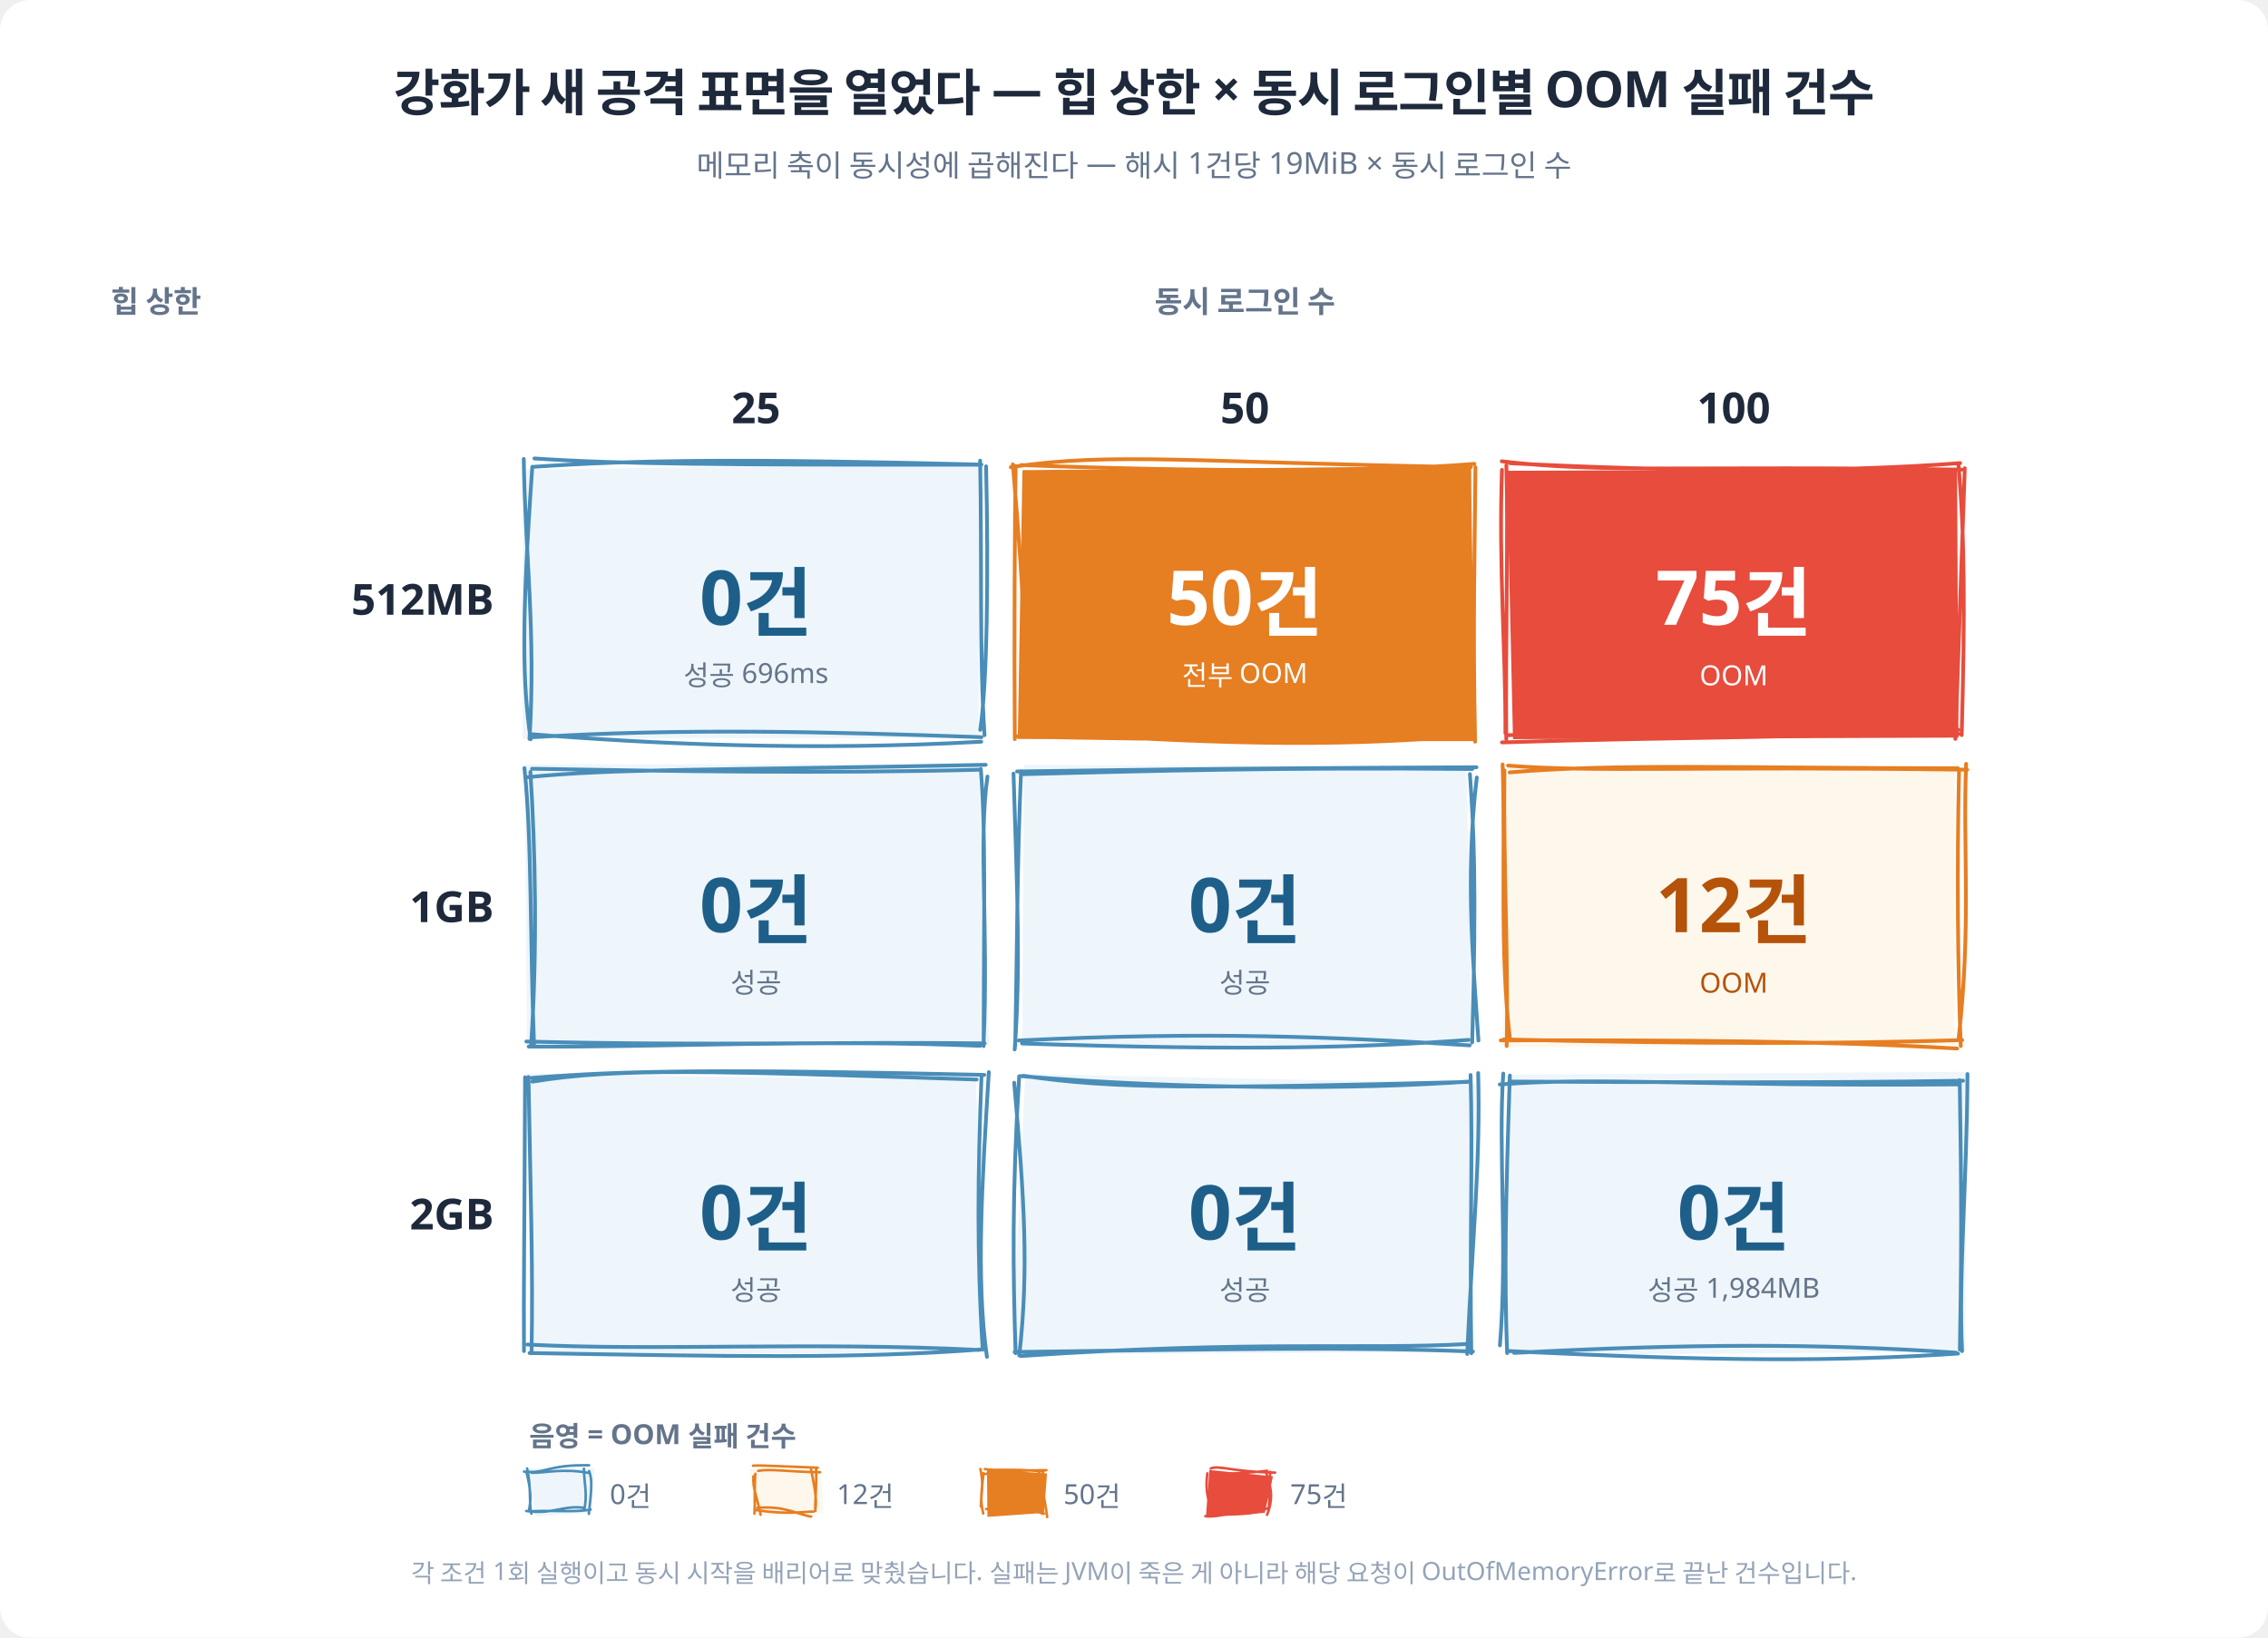
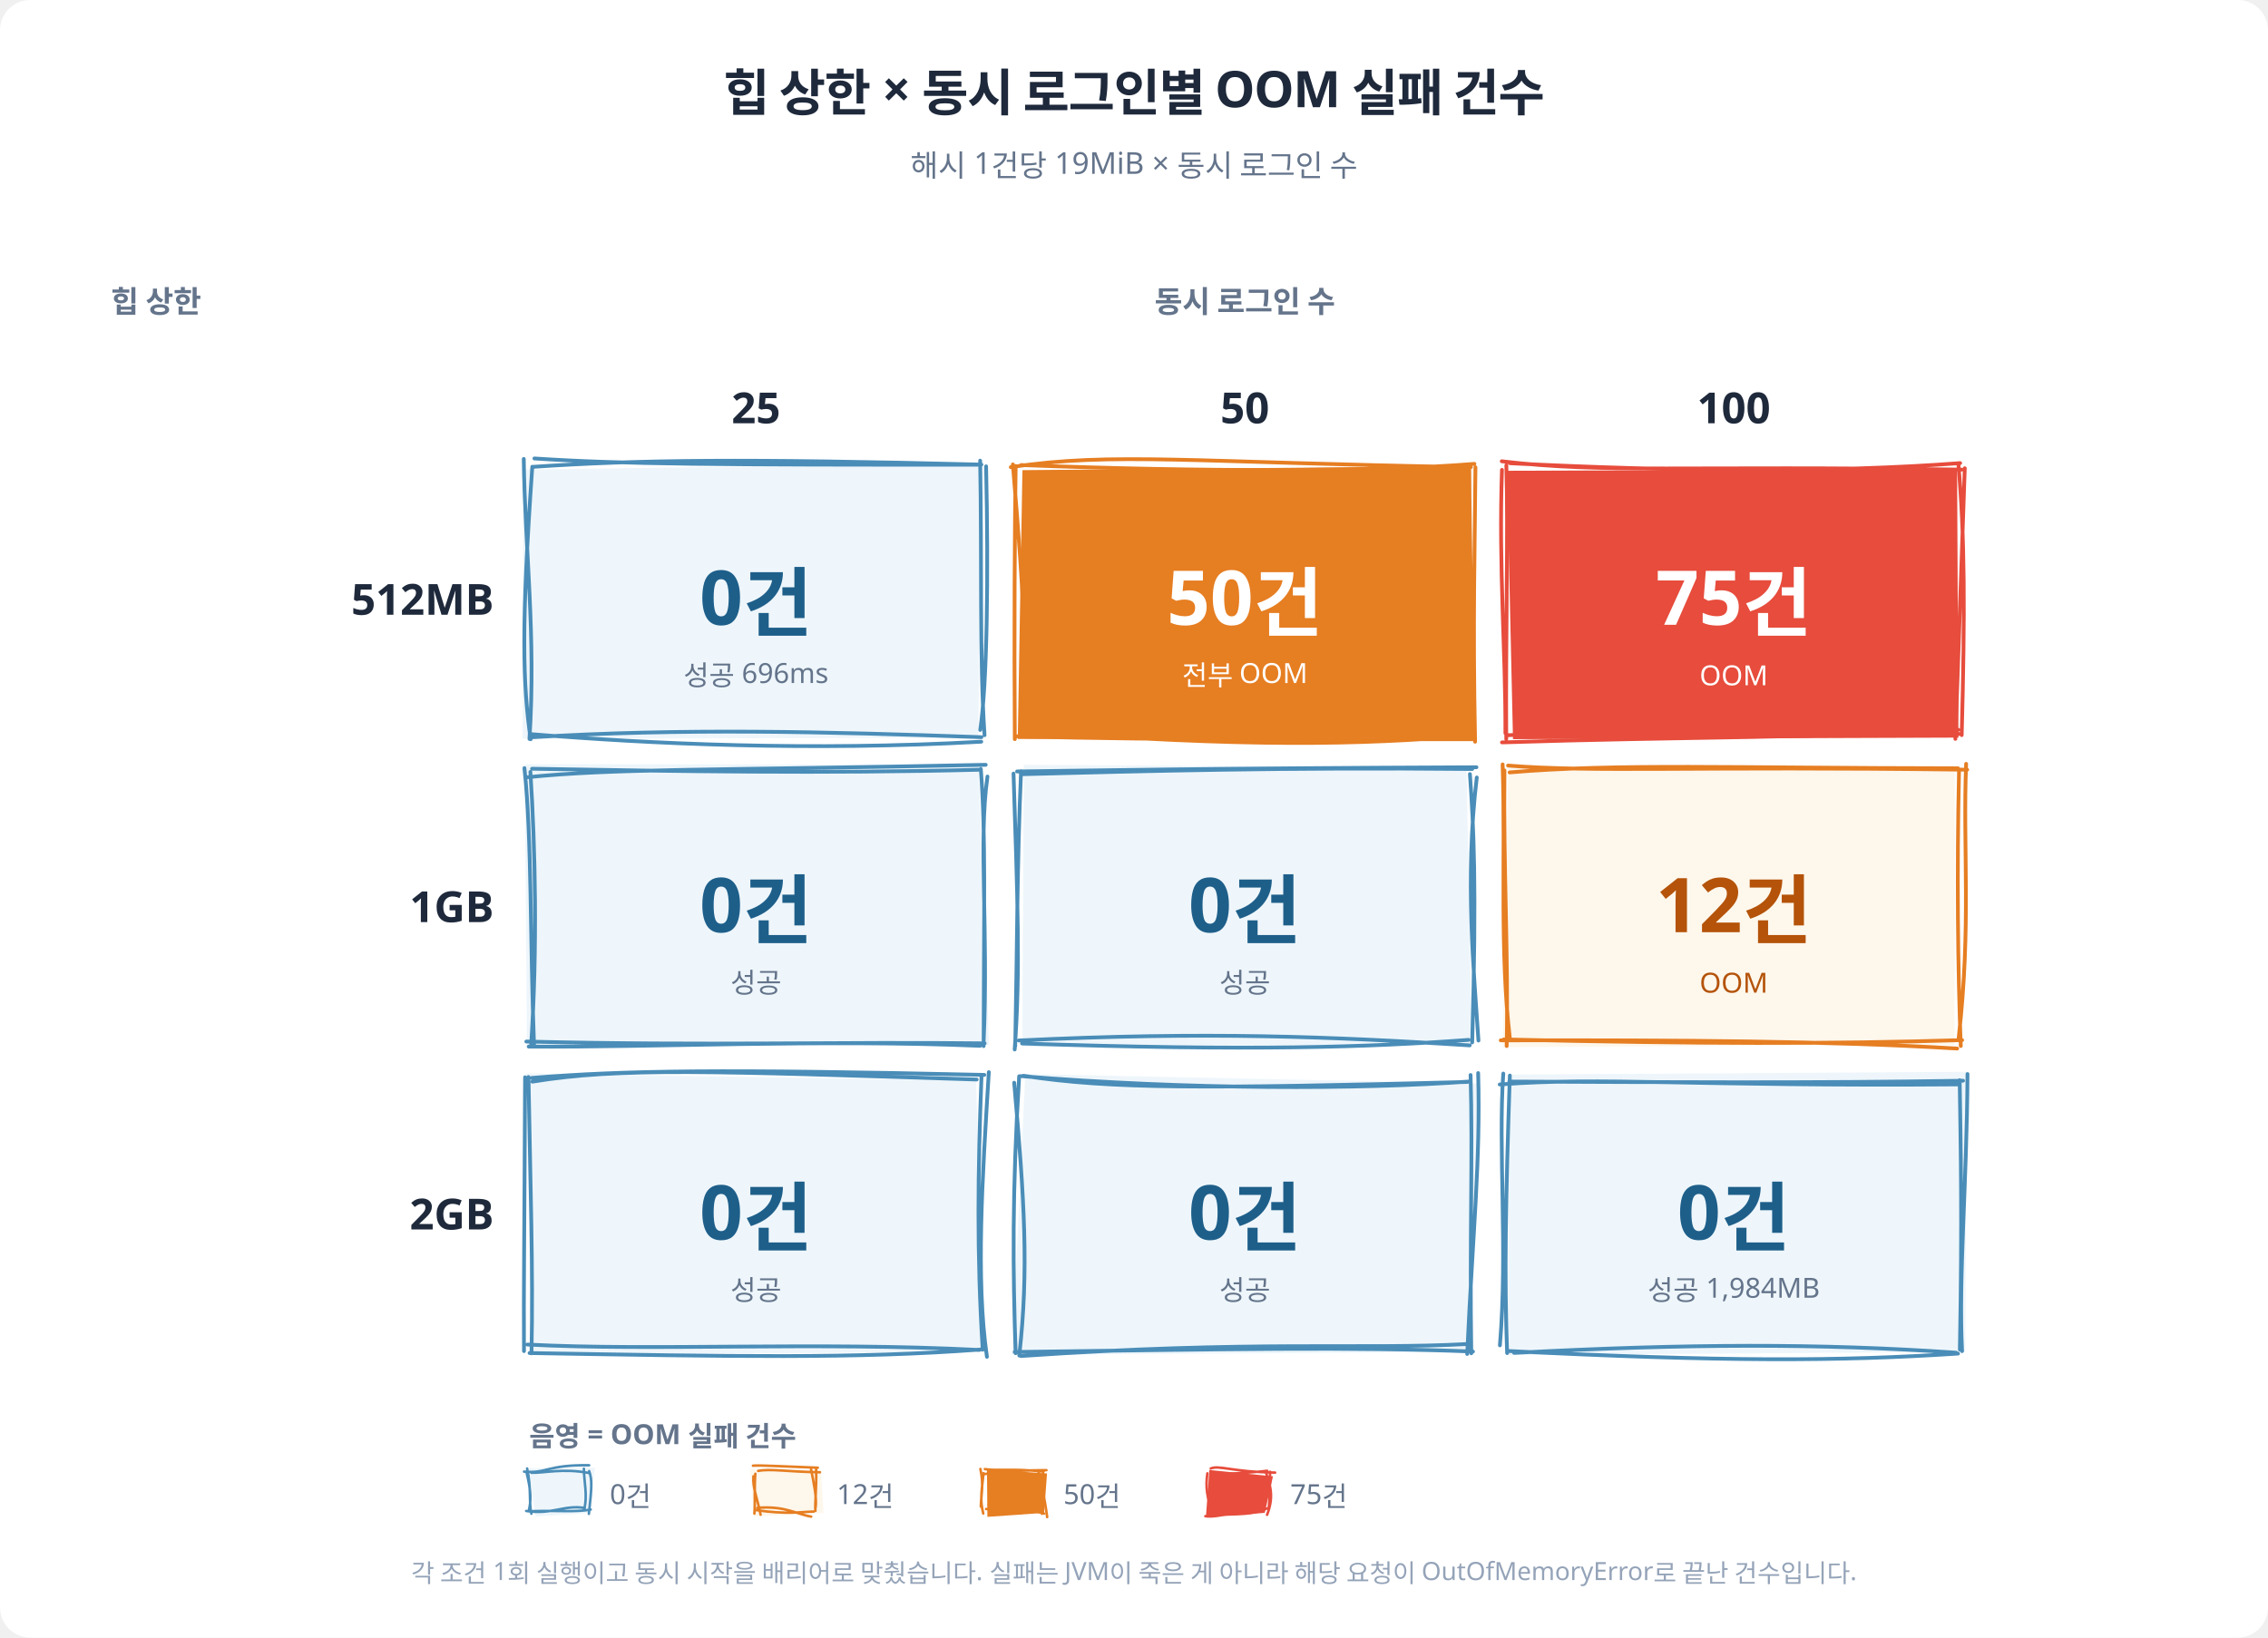
<svg xmlns="http://www.w3.org/2000/svg" viewBox="0 0 900 650" font-family="'Pretendard', 'Apple SD Gothic Neo', system-ui, sans-serif">
  <rect width="900" height="650" rx="12" fill="#ffffff" />
-   <text x="450" y="44" text-anchor="middle" font-size="20" font-weight="700" fill="#1e293b" letter-spacing="-0.02em">강화가 새 공격 표면을 열었다 — 힙 상한 × 동시 로그인별 OOM 실패 건수</text>
-   <text x="450" y="70" text-anchor="middle" font-size="12" fill="#64748b">메모리 축이 동시성에 곱해진다 — 해시 1건당 19MiB × 동시 로그인 수</text>
+   <text x="450" y="44" text-anchor="middle" font-size="20" font-weight="700" fill="#1e293b" letter-spacing="-0.02em">힙 상한 × 동시 로그인별 OOM 실패 건수</text>
+   <text x="450" y="70" text-anchor="middle" font-size="12" fill="#64748b">해시 1건당 19MiB × 동시 로그인 수</text>
  <text x="44" y="124" font-size="12" font-weight="700" fill="#64748b">힙 상한</text>
  <text x="494" y="124" text-anchor="middle" font-size="12" font-weight="700" fill="#64748b">동시 로그인 수</text>
  <text x="300" y="168" text-anchor="middle" font-size="17" font-weight="700" fill="#1e293b">25</text>
  <text x="494" y="168" text-anchor="middle" font-size="17" font-weight="700" fill="#1e293b">50</text>
  <text x="688" y="168" text-anchor="middle" font-size="17" font-weight="700" fill="#1e293b">100</text>
  <text x="196" y="244" text-anchor="end" font-size="17" font-weight="700" fill="#1e293b">512MB</text>
  <text x="196" y="366" text-anchor="end" font-size="17" font-weight="700" fill="#1e293b">1GB</text>
  <text x="196" y="488" text-anchor="end" font-size="17" font-weight="700" fill="#1e293b">2GB</text>
  <path d="M207.675 186.375 L389.277 183.886 L388.246 292.833 L207.363 293.243" fill="#eef6fb" stroke="none" stroke-linecap="round" stroke-linejoin="round" />
  <path d="M212.073 181.974 C246.709 184.255, 284.684 184.506, 388.942 184.458 M211.254 185.32 C253.486 182.447, 295.931 182.06, 389.443 184.407 M391.31 185.097 C392.291 228.615, 391.721 271.615, 388.979 289.734 M388.948 182.852 C389.698 222.835, 388.624 260.544, 390.69 291.818 M389.392 294.396 C322.004 298.174, 258.084 295.304, 210.291 291.364 M389.452 292.607 C328.292 290.407, 270.481 288.977, 210.476 292.667 M210.106 293.311 C212.749 252.493, 208.317 218.212, 207.839 182.163 M210.576 293.422 C207.424 271.415, 206.796 248.629, 211.23 185.259" fill="none" stroke="#4a8db8" stroke-width="1.5" stroke-linecap="round" stroke-linejoin="round" />
  <text x="300" y="248" text-anchor="middle" font-size="30" font-weight="700" fill="#1e5f8a">0건</text>
  <text x="300" y="272" text-anchor="middle" font-size="11" fill="#64748b">성공 696ms</text>
  <path d="M405.727 186.618 L582.949 185.028 L585.6 292.803 L403.878 293.319" fill="#e67e22" stroke="none" stroke-linecap="round" stroke-linejoin="round" />
  <path d="M401.105 185.434 C441.541 179.285, 473.604 183.615, 583.68 185.429 M405.214 184.593 C474.605 187.257, 546.385 187.328, 585.087 184.114 M585.49 185.473 C585.284 215.975, 584.361 246.738, 585.356 294.404 M583.036 184.899 C583.24 219.358, 584.196 251.716, 584.569 293.251 M583.244 292.034 C539.346 295.601, 496.368 296.734, 406.06 290.117 M584.847 293.414 C526.183 293.363, 465.766 293.942, 402.971 292.249 M406.643 289.272 C407.483 265.936, 406.746 240.785, 401.927 184.333 M402.699 293.378 C402.423 251.371, 402.669 208.432, 403.044 184.964" fill="none" stroke="#e67e22" stroke-width="1.5" stroke-linecap="round" stroke-linejoin="round" />
  <text x="494" y="248" text-anchor="middle" font-size="30" font-weight="700" fill="#ffffff">50건</text>
  <text x="494" y="272" text-anchor="middle" font-size="11" fill="#ffffff">전부 OOM</text>
  <path d="M597.98 186.861 L776.622 186.17 L777.154 292.773 L600.393 293.395" fill="#e74c3c" stroke="none" stroke-linecap="round" stroke-linejoin="round" />
  <path d="M595.936 183.093 C636.372 187.944, 668.325 184.754, 778.418 186.4 M599.175 183.865 C662.625 187.136, 727.738 187.665, 777.831 183.821 M779.67 185.849 C778.277 224.936, 777 265.061, 775.933 293.275 M777.123 184.047 C779.682 212.981, 779.767 242.889, 778.449 291.784 M777.095 289.673 C720.688 293.028, 668.451 292.363, 596.029 294.67 M777.341 291.321 C721.174 288.489, 663.95 288.176, 598.366 291.83 M597.381 291.034 C597.519 257.78, 594.678 225.958, 596.015 186.503 M597.722 293.334 C597.422 252.926, 598.542 211.435, 597.758 184.669" fill="none" stroke="#e74c3c" stroke-width="1.5" stroke-linecap="round" stroke-linejoin="round" />
  <text x="688" y="248" text-anchor="middle" font-size="30" font-weight="700" fill="#ffffff">75건</text>
  <text x="688" y="272" text-anchor="middle" font-size="11" fill="#ffffff">OOM</text>
  <path d="M208.232 303.304 L388.295 303.512 L392.507 414.743 L209.108 415.47" fill="#eef6fb" stroke="none" stroke-linecap="round" stroke-linejoin="round" />
  <path d="M208.768 308.553 C243.404 304.973, 281.045 305.862, 391.156 303.571 M211.135 305.137 C268.644 306.116, 327.091 307.103, 388.574 305.528 M391.85 308.226 C388.168 334.296, 392.337 367.984, 390.31 414.145 M389.211 305.195 C391.224 331.503, 390.439 358.961, 390.328 415.217 M388.947 415.112 C325.831 412.455, 258.535 415.792, 209.797 415.423 M390.736 414.128 C334.166 413.445, 280.135 415.14, 208.862 413.412 M211.918 414.796 C210.253 371.623, 211.108 333.131, 208.103 304.873 M210.744 415.29 C213.321 376.482, 212.415 336.438, 210.473 306.374" fill="none" stroke="#4a8db8" stroke-width="1.5" stroke-linecap="round" stroke-linejoin="round" />
  <text x="300" y="370" text-anchor="middle" font-size="30" font-weight="700" fill="#1e5f8a">0건</text>
  <text x="300" y="394" text-anchor="middle" font-size="11" fill="#64748b">성공</text>
  <path d="M406.284 303.547 L581.968 304.654 L584.061 414.713 L405.622 415.546" fill="#eef6fb" stroke="none" stroke-linecap="round" stroke-linejoin="round" />
  <path d="M403.6 306.213 C438.236 305.803, 475.766 304.971, 585.894 304.542 M405.095 307.31 C456.663 305.996, 508.444 304.54, 584.218 305.235 M586.029 308.602 C581.161 349.056, 584.977 386.307, 586.687 413.015 M583.299 307.243 C584.765 328.026, 586.011 350.134, 584.208 413.75 M582.798 412.75 C543.173 415.682, 496.819 417.221, 405.566 414.176 M583.23 414.935 C529.157 411.471, 478.319 409.375, 404.257 412.993 M402.655 416.558 C404.988 385.067, 403.737 355.704, 402.191 307.043 M402.867 415.246 C403.622 378.038, 403.59 342.341, 405.187 306.079" fill="none" stroke="#4a8db8" stroke-width="1.5" stroke-linecap="round" stroke-linejoin="round" />
  <text x="494" y="370" text-anchor="middle" font-size="30" font-weight="700" fill="#1e5f8a">0건</text>
  <text x="494" y="394" text-anchor="middle" font-size="11" fill="#64748b">성공</text>
  <path d="M598.537 303.79 L775.641 305.795 L775.615 414.683 L596.337 415.622" fill="#fef7ec" stroke="none" stroke-linecap="round" stroke-linejoin="round" />
  <path d="M598.431 303.873 C633.068 306.632, 670.486 304.08, 780.632 305.513 M599.056 306.582 C641.782 302.976, 686.897 304.877, 776.962 304.942 M780.209 303.179 C778.852 336.416, 782.314 367.23, 777.264 411.886 M777.387 306.391 C776.509 346.149, 776.885 384.506, 778.087 415.182 M776.65 416.189 C724.515 413.109, 668.903 412.85, 595.535 412.93 M778.625 412.843 C727.049 414.427, 673.604 414.339, 596.752 412.575 M599.192 412.52 C595.024 376.91, 597.469 340.877, 596.279 303.414 M597.89 415.203 C598.621 379.593, 596.563 345.344, 597.001 305.784" fill="none" stroke="#e67e22" stroke-width="1.5" stroke-linecap="round" stroke-linejoin="round" />
  <text x="688" y="370" text-anchor="middle" font-size="30" font-weight="700" fill="#b45309">12건</text>
  <text x="688" y="394" text-anchor="middle" font-size="11" fill="#b45309">OOM</text>
  <path d="M208.789 426.033 L387.314 428.937 L390.968 536.653 L210.852 537.697" fill="#eef6fb" stroke="none" stroke-linecap="round" stroke-linejoin="round" />
  <path d="M211.263 429.333 C245.9 423.661, 283.207 425.188, 387.57 428.484 M211.016 427.854 C247.802 424.856, 286.25 424.315, 390.606 426.649 M392.389 425.555 C389.845 467.376, 387.154 507.553, 391.641 538.556 M389.474 427.539 C388.051 464.672, 387.557 497.679, 389.967 535.715 M388.502 535.828 C323.858 532.536, 258.987 536.279, 209.303 533.683 M389.12 535.65 C340.04 539.383, 289.788 538.403, 210.147 537.056 M207.929 536.281 C207.758 512.354, 208.099 491.251, 208.366 427.584 M210.912 537.159 C211.62 503.149, 210.437 470.348, 209.715 427.489" fill="none" stroke="#4a8db8" stroke-width="1.5" stroke-linecap="round" stroke-linejoin="round" />
  <text x="300" y="492" text-anchor="middle" font-size="30" font-weight="700" fill="#1e5f8a">0건</text>
  <text x="300" y="516" text-anchor="middle" font-size="11" fill="#64748b">성공</text>
  <path d="M406.842 426.275 L586.786 430.079 L582.522 536.623 L401.567 537.773" fill="#eef6fb" stroke="none" stroke-linecap="round" stroke-linejoin="round" />
  <path d="M406.094 426.992 C440.732 432.321, 477.927 432.127, 582.307 429.455 M404.977 427.127 C471.821 432.566, 539.603 432.482, 583.349 429.256 M586.569 425.932 C587.537 460.536, 584.491 488.476, 582.218 537.427 M583.562 426.687 C584.493 458.294, 583.128 491.751, 583.846 537.148 M582.353 533.467 C541.2 535.763, 497.271 531.908, 405.072 538.236 M584.514 536.457 C535.031 534.509, 487.973 535.538, 402.642 536.638 M404.466 538.043 C408.292 504.197, 406.528 476.424, 402.454 429.754 M403.035 537.115 C401.92 504.704, 401.612 473.351, 404.43 427.194" fill="none" stroke="#4a8db8" stroke-width="1.5" stroke-linecap="round" stroke-linejoin="round" />
  <text x="494" y="492" text-anchor="middle" font-size="30" font-weight="700" fill="#1e5f8a">0건</text>
  <text x="494" y="516" text-anchor="middle" font-size="11" fill="#64748b">성공</text>
  <path d="M599.094 426.518 L780.459 425.421 L779.876 536.593 L598.082 537.849" fill="#eef6fb" stroke="none" stroke-linecap="round" stroke-linejoin="round" />
  <path d="M595.126 430.452 C635.563 427.35, 672.648 431.236, 777.045 430.426 M598.937 429.299 C659.84 429.545, 720.957 429.92, 778.993 428.963 M780.749 426.308 C780.53 469.496, 777.131 506.799, 778.595 536.297 M777.65 428.735 C778.034 454.817, 778.7 482.924, 777.726 535.681 M776.205 536.905 C722.542 533.19, 669.355 533.337, 600.841 536.989 M777.009 537.264 C730.023 540.365, 683.257 540.502, 598.037 536.219 M595.203 534.005 C598.328 496.041, 594.46 455.797, 596.542 426.124 M598.058 537.071 C596.919 506.26, 597.485 476.354, 599.144 426.899" fill="none" stroke="#4a8db8" stroke-width="1.5" stroke-linecap="round" stroke-linejoin="round" />
  <text x="688" y="492" text-anchor="middle" font-size="30" font-weight="700" fill="#1e5f8a">0건</text>
  <text x="688" y="516" text-anchor="middle" font-size="11" fill="#64748b">성공 1,984MB</text>
  <text x="210" y="574" font-size="11" font-weight="700" fill="#64748b">음영 = OOM 실패 건수</text>
  <path d="M209.346 582.761 L236.132 582.563 L233.429 600.562 L212.597 601.924" fill="#eef6fb" stroke="none" stroke-linecap="round" stroke-linejoin="round" />
  <path d="M207.957 584.112 C217.08 584.979, 216.938 581.344, 233.783 581.597 M210.897 584.572 C215.893 584.751, 223.276 582.683, 233.737 584.67 M231.703 582.948 C231.684 588.05, 233.322 593.708, 231.738 599.334 M233.79 583.906 C235.022 587.402, 234.859 590.337, 233.684 600.891 M232.056 598.544 C223.649 597.2, 218.968 601.35, 208.809 599.742 M234.403 599.171 C228.862 600.267, 221.337 599.512, 211.432 599.801 M209.792 599.814 C210.881 595.453, 210.743 591.867, 208.904 584.235 M210.864 600.822 C209.776 595.592, 210.928 590.965, 209.166 582.883" fill="none" stroke="#4a8db8" stroke-width="1" stroke-linecap="round" stroke-linejoin="round" />
  <text x="242" y="597" font-size="11" fill="#64748b">0건</text>
  <path d="M297.599 583.004 L325.805 583.705 L326.783 600.532 L299.312 602" fill="#fef7ec" stroke="none" stroke-linecap="round" stroke-linejoin="round" />
  <path d="M298.789 581.772 C302.1 581.519, 307.635 581.963, 324.521 582.568 M300.858 583.844 C305.687 582.882, 312.179 584.171, 325.381 584.377 M321.846 583.249 C322.875 588.352, 324.23 594.633, 323.639 598.43 M323.86 583.224 C324.117 590.444, 323.258 597.243, 323.588 599.717 M321.908 601.983 C316.155 601.047, 311.578 597.599, 300.578 598.495 M322.898 599.978 C318.373 600.014, 312.561 601.268, 299.927 599.382 M301.822 601.223 C300.454 594.261, 298.632 590.672, 298.974 585.971 M299.362 600.787 C299.746 595.712, 299.277 591.119, 299.738 584.967" fill="none" stroke="#e67e22" stroke-width="1" stroke-linecap="round" stroke-linejoin="round" />
  <text x="332" y="597" font-size="11" fill="#64748b">12건</text>
  <path d="M391.651 583.247 L415.478 584.847 L414.337 600.502 L391.827 602.076" fill="#e67e22" stroke="none" stroke-linecap="round" stroke-linejoin="round" />
  <path d="M389.62 585.231 C392.92 584.903, 398.331 583.626, 415.259 583.54 M390.818 583.116 C395.481 583.913, 401.082 582.76, 414.125 584.083 M411.99 583.55 C413.37 590.093, 414.442 593.798, 415.541 602.167 M413.931 584.863 C414.837 590.286, 413.281 595.429, 413.491 600.863 M411.759 599.621 C403.86 600.137, 400.389 600.691, 392.347 597.248 M414.292 600.785 C407.885 598.716, 403.786 599.079, 391.322 598.964 M389.212 597.992 C389.331 593.07, 390.466 589.478, 389.045 583.067 M390.18 600.752 C389.021 595.832, 389.251 593.592, 390.309 584.731" fill="none" stroke="#e67e22" stroke-width="1" stroke-linecap="round" stroke-linejoin="round" />
  <text x="422" y="597" font-size="11" fill="#64748b">50건</text>
  <path d="M479.903 583.49 L505.151 585.989 L501.89 600.472 L478.542 602.152" fill="#e74c3c" stroke="none" stroke-linecap="round" stroke-linejoin="round" />
  <path d="M480.452 582.891 C483.74 581.443, 489.028 584.245, 505.997 584.511 M480.779 585.289 C490.075 584.943, 499.584 584.248, 502.868 583.79 M502.134 583.851 C504.561 590.394, 505.35 594.723, 502.803 601.263 M504.001 584.181 C503.932 587.808, 504 593.615, 503.395 599.69 M501.611 597.26 C497.366 598.184, 483.4 602.74, 478.315 601.802 M502.787 598.692 C497.397 601.363, 492.111 600.834, 479.818 601.445 M481.241 599.402 C478.904 595.078, 478.355 590.043, 479.115 584.803 M480.998 600.717 C478.991 595.952, 479.921 593.746, 480.881 584.495" fill="none" stroke="#e74c3c" stroke-width="1" stroke-linecap="round" stroke-linejoin="round" />
  <text x="512" y="597" font-size="11" fill="#64748b">75건</text>
  <text x="450" y="628" text-anchor="middle" font-size="10" fill="#94a3b8">각 조건 1회 실행이고 동시 시작을 배리어로 맞췄습니다. 실패는 JVM이 죽은 게 아니라 해당 요청이 OutOfMemoryError로 끝난 건수입니다.</text>
</svg>
